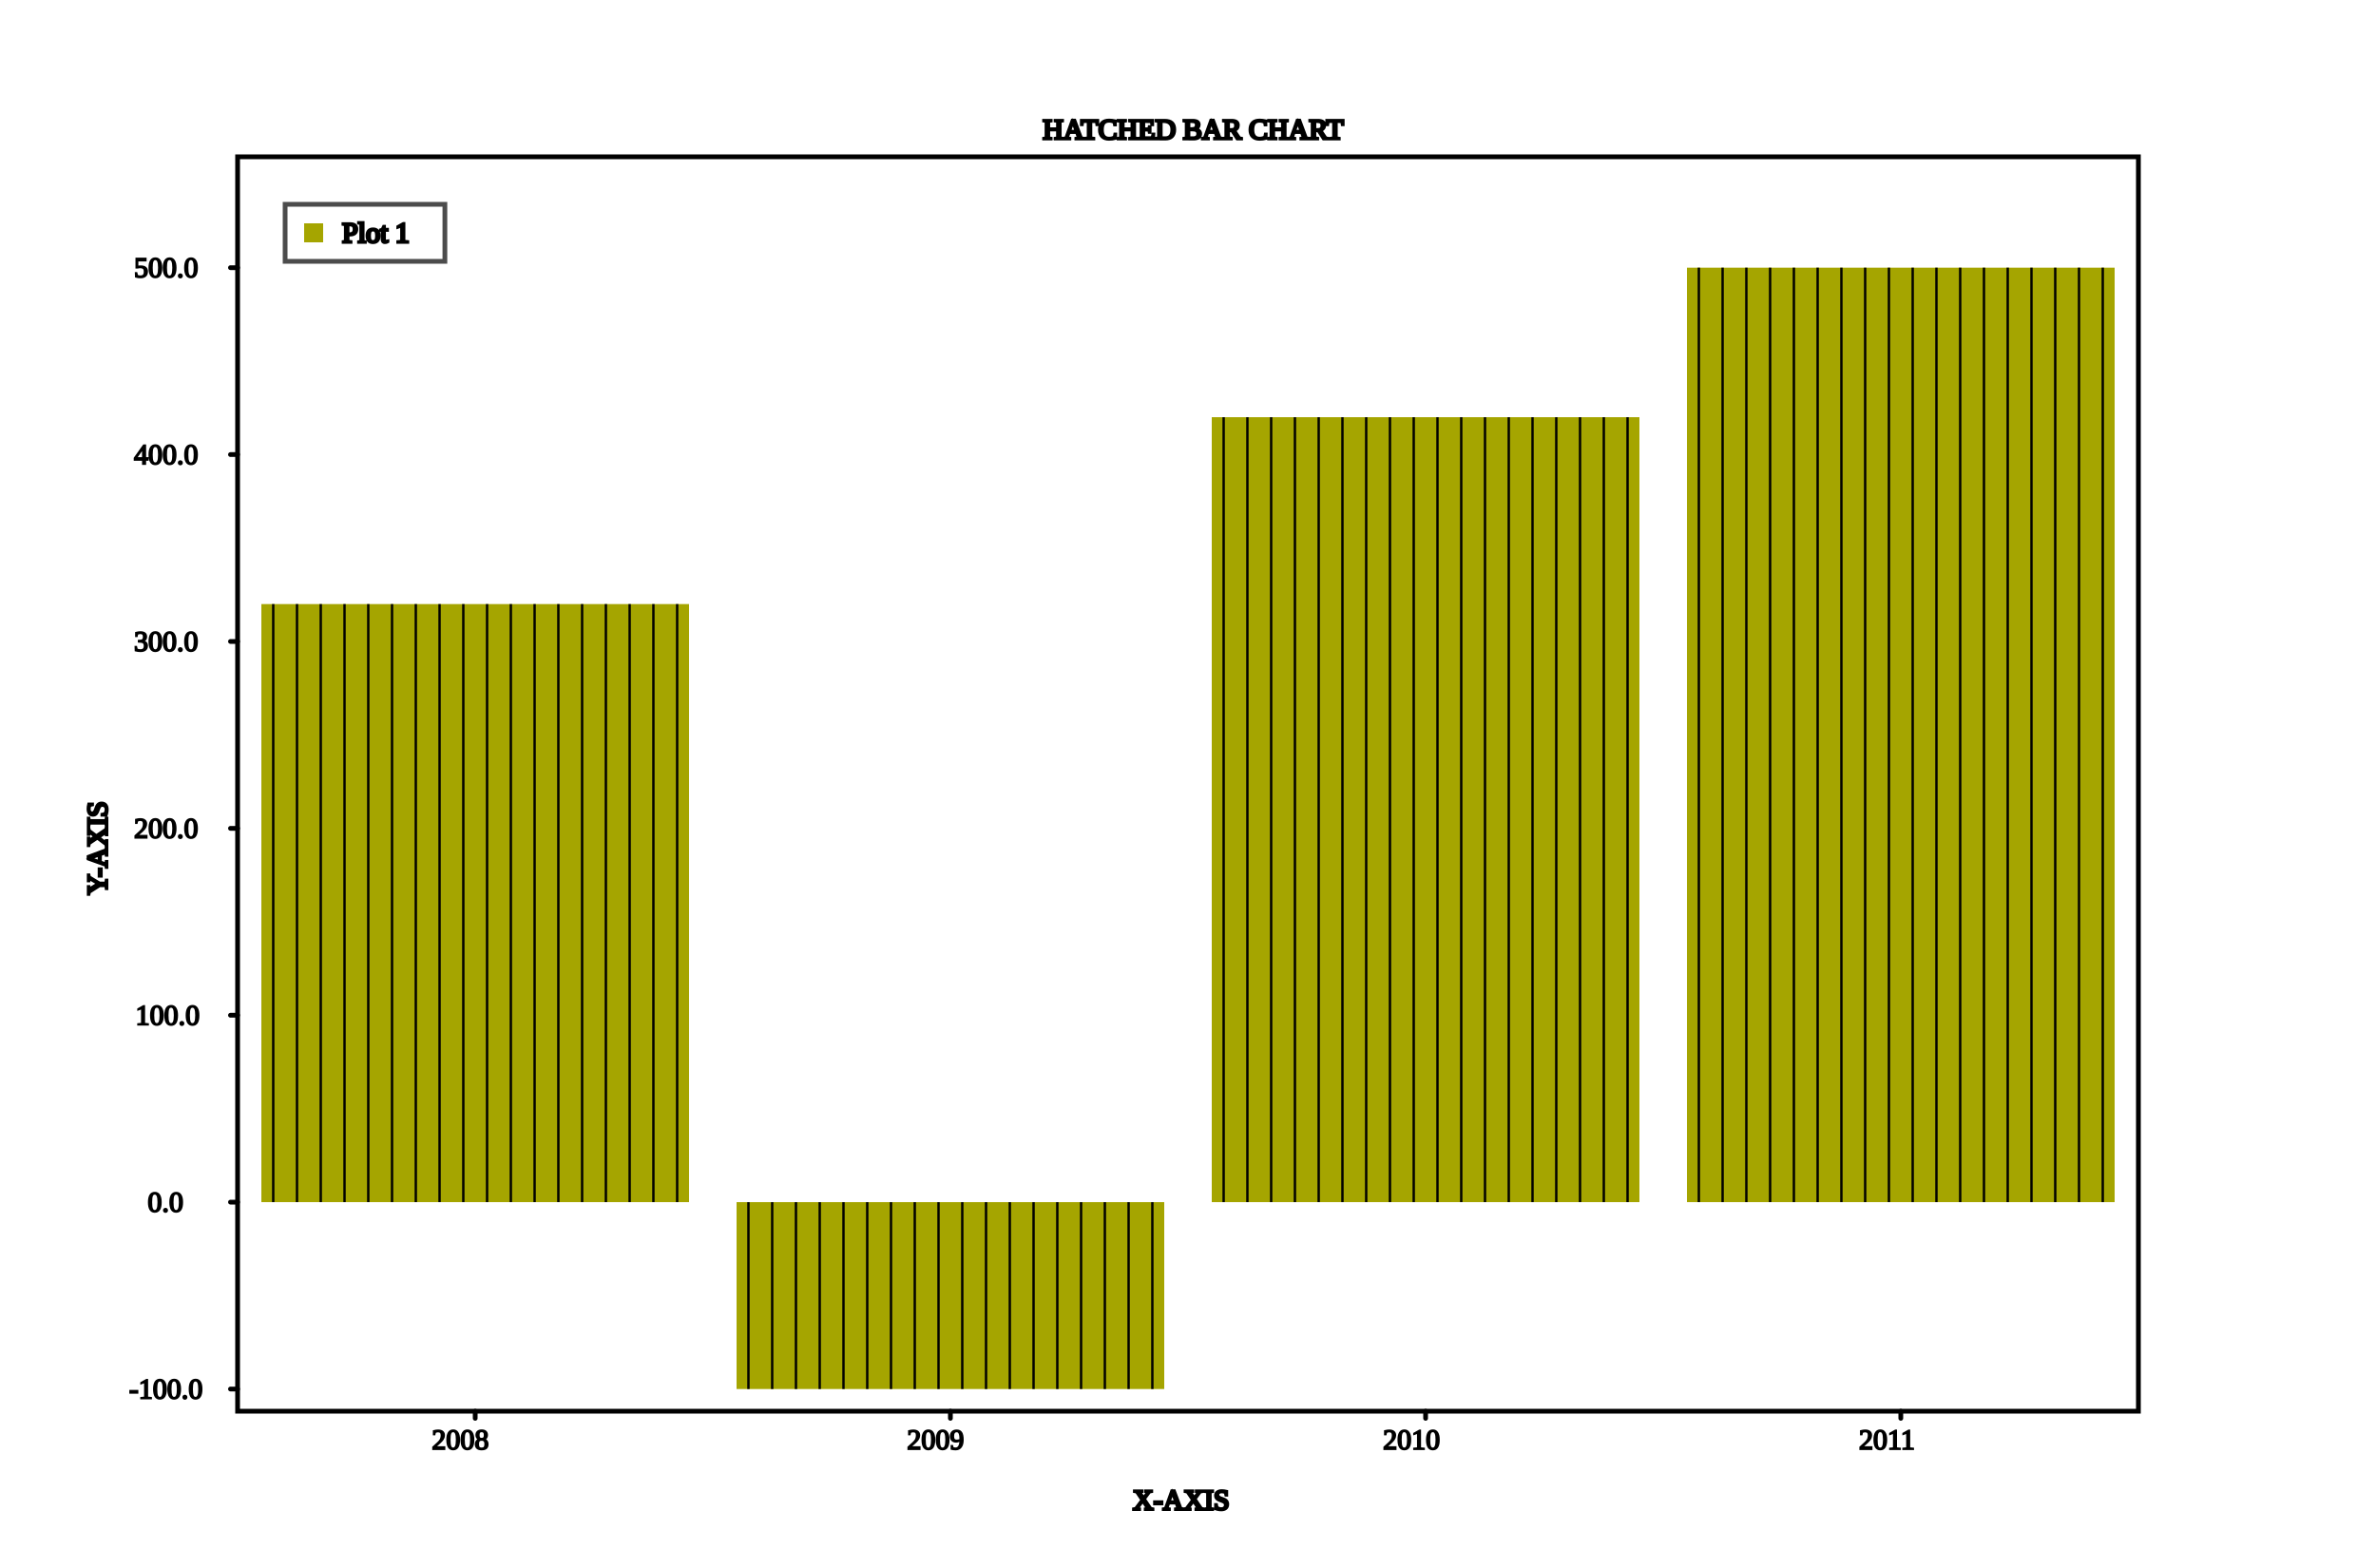
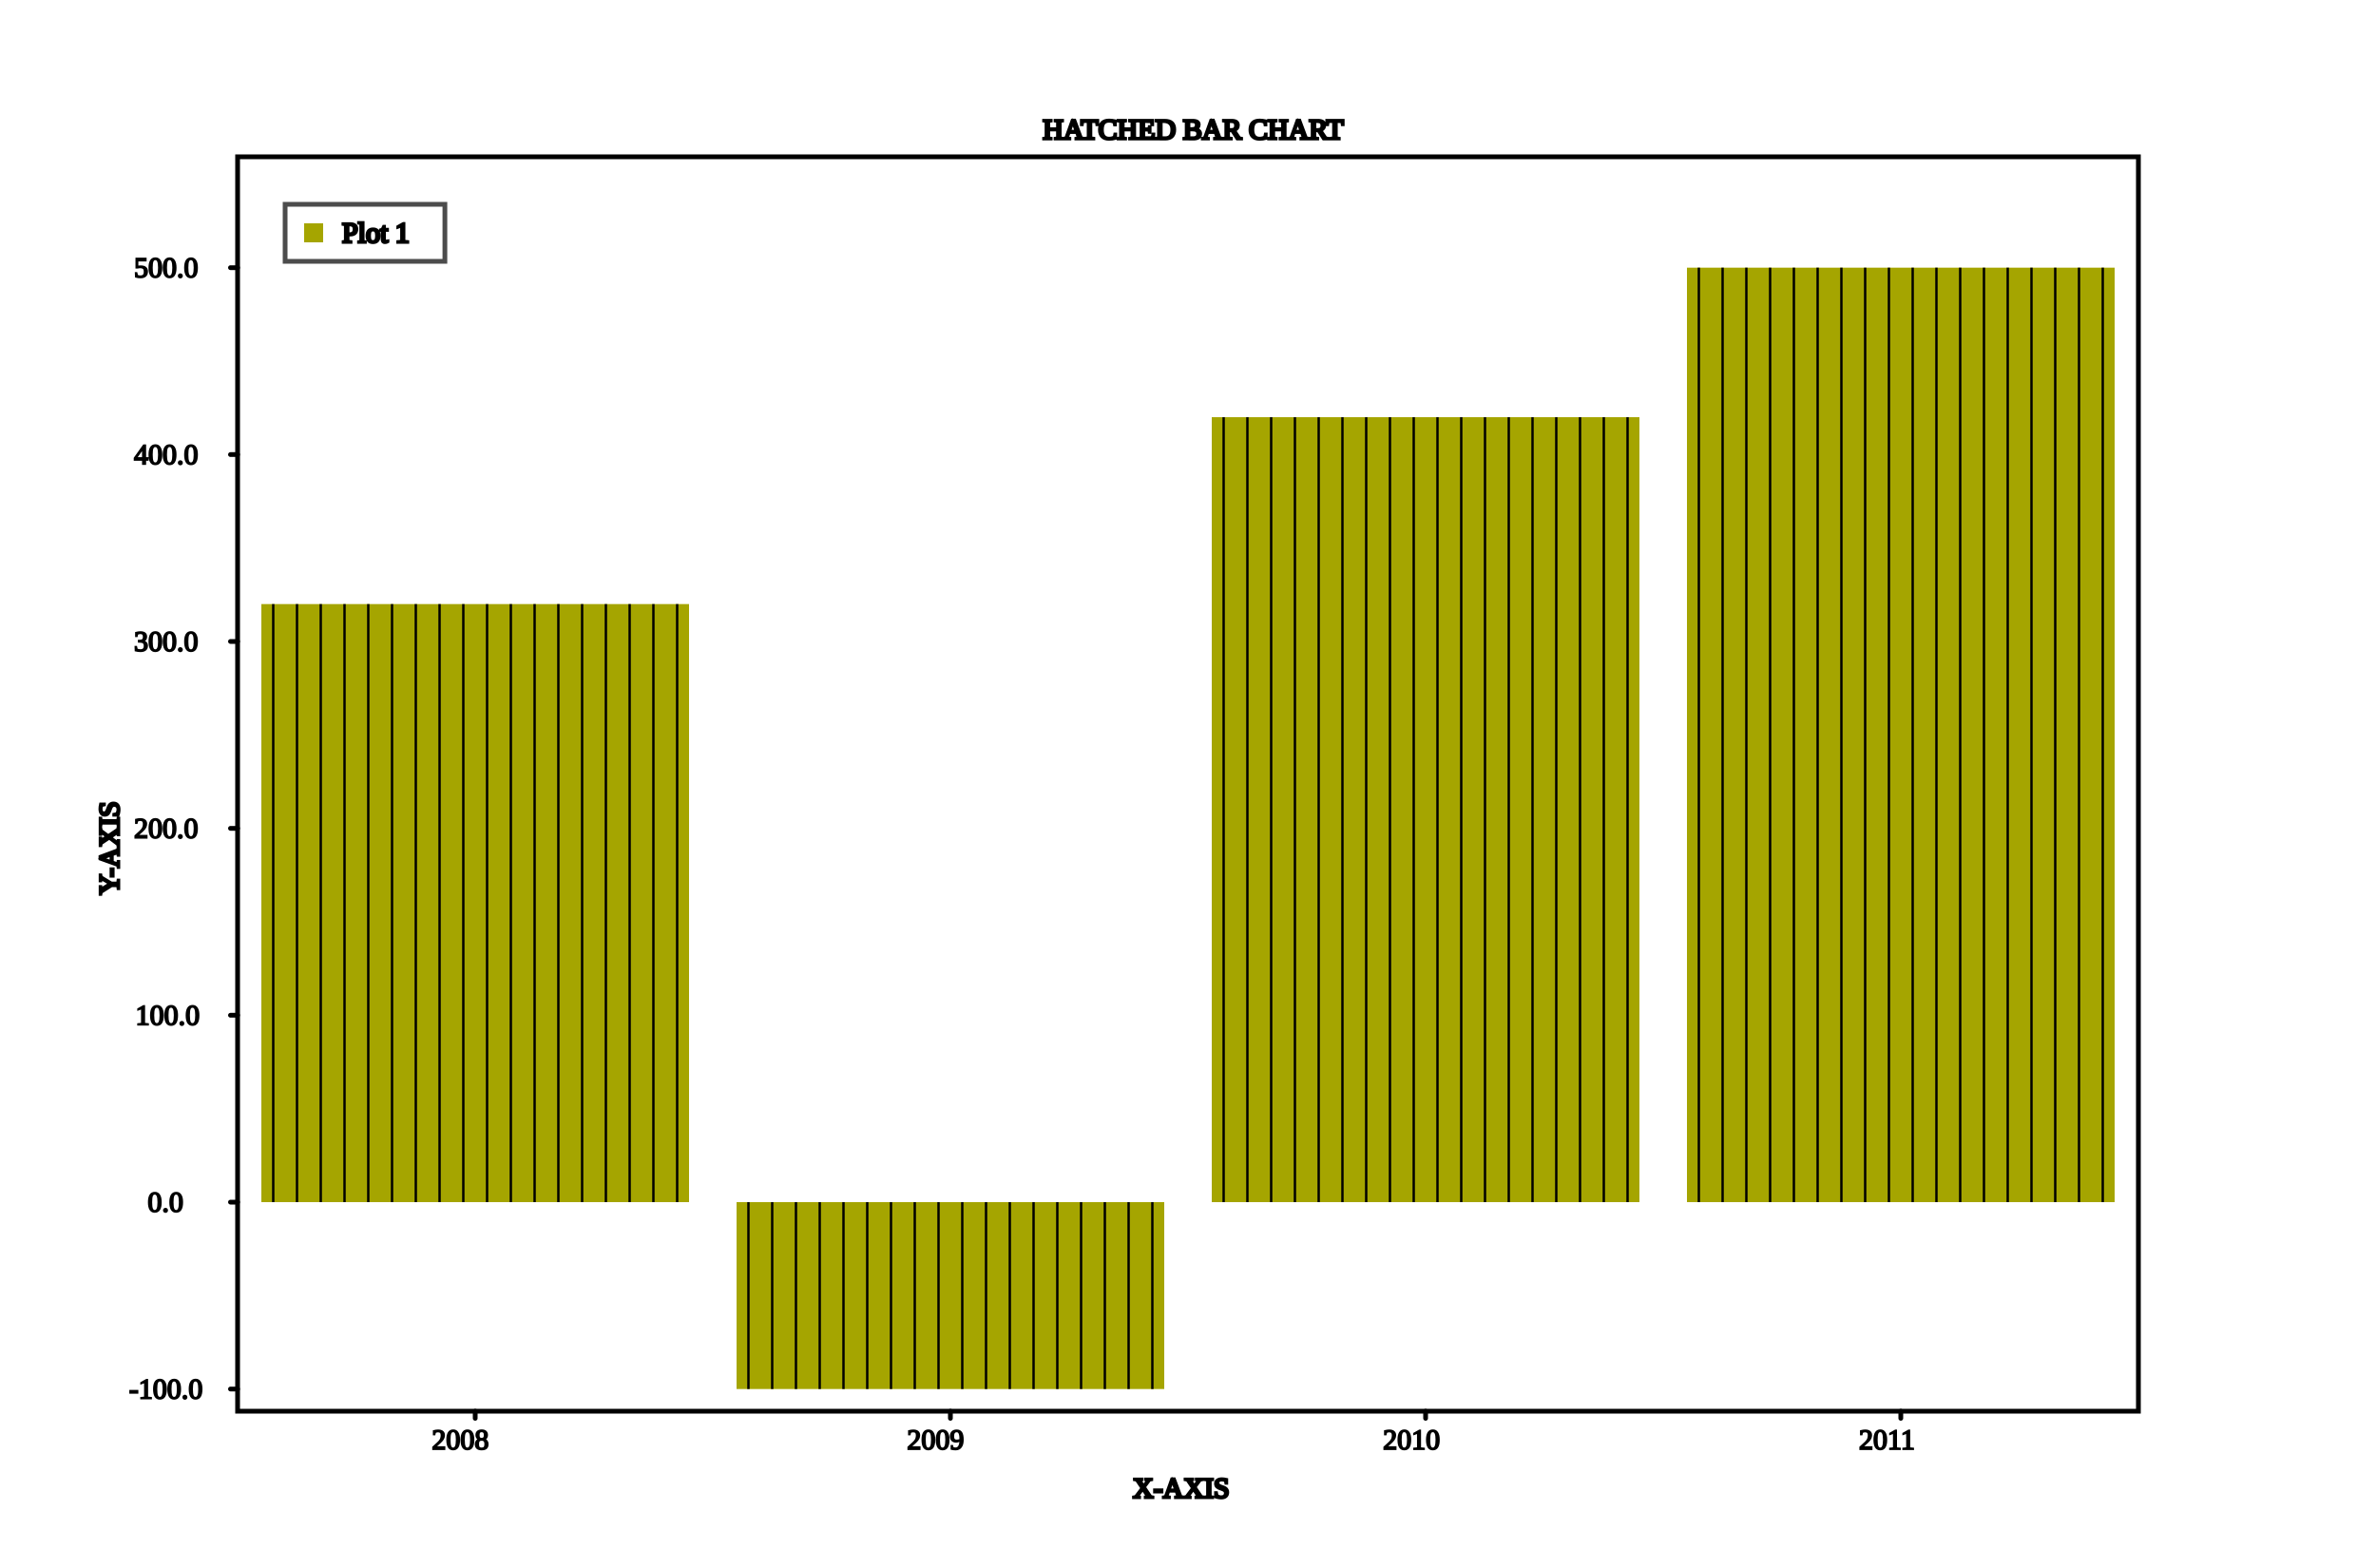
<svg xmlns="http://www.w3.org/2000/svg" height="660.0" width="1000.0" version="4.0">
  <rect width="100%" height="100%" fill="white" />
  <rect x="100.0" y="66.0" width="800.0" height="528.0" style="fill:rgb(255,255,255);stroke-width:2.0;stroke:rgb(0,0,0);opacity:1" />
  <line x1="200.0" y1="597.0" x2="200.0" y2="594.0" style="stroke:rgb(0.0,0.0,0.0);stroke-width:2.0;opacity:1.0;stroke-linecap:round" />
  <text x="181.74" y="610.0" stroke="#000000" stroke-width="0.7" transform="rotate(-0.0,181.74,610.0)">2008</text>
  <line x1="400.0" y1="597.0" x2="400.0" y2="594.0" style="stroke:rgb(0.0,0.0,0.0);stroke-width:2.0;opacity:1.0;stroke-linecap:round" />
  <text x="381.74" y="610.0" stroke="#000000" stroke-width="0.7" transform="rotate(-0.0,381.74,610.0)">2009</text>
  <line x1="600.0" y1="597.0" x2="600.0" y2="594.0" style="stroke:rgb(0.0,0.0,0.0);stroke-width:2.0;opacity:1.0;stroke-linecap:round" />
  <text x="582.06" y="610.0" stroke="#000000" stroke-width="0.7" transform="rotate(-0.0,582.06,610.0)">2010</text>
  <line x1="800.0" y1="597.0" x2="800.0" y2="594.0" style="stroke:rgb(0.0,0.0,0.0);stroke-width:2.0;opacity:1.0;stroke-linecap:round" />
  <text x="782.38" y="610.0" stroke="#000000" stroke-width="0.7" transform="rotate(-0.0,782.38,610.0)">2011</text>
  <line x1="97.0" y1="506.0" x2="100.0" y2="506.0" style="stroke:rgb(0.0,0.0,0.0);stroke-width:2.0;opacity:1.0;stroke-linecap:round" />
  <text x="62.16" y="510.0" stroke="#000000" stroke-width="0.7" transform="rotate(-0.0,62.16,510.0)">0.0</text>
  <line x1="97.0" y1="427.333" x2="100.0" y2="427.333" style="stroke:rgb(0.0,0.0,0.0);stroke-width:2.0;opacity:1.0;stroke-linecap:round" />
  <text x="57.04" y="431.333" stroke="#000000" stroke-width="0.7" transform="rotate(-0.0,57.04,431.3333)">100.0</text>
  <line x1="97.0" y1="348.667" x2="100.0" y2="348.667" style="stroke:rgb(0.0,0.0,0.0);stroke-width:2.0;opacity:1.0;stroke-linecap:round" />
  <text x="56.4" y="352.667" stroke="#000000" stroke-width="0.7" transform="rotate(-0.0,56.4,352.6667)">200.0</text>
  <line x1="97.0" y1="270" x2="100.0" y2="270" style="stroke:rgb(0.0,0.0,0.0);stroke-width:2.0;opacity:1.0;stroke-linecap:round" />
  <text x="56.4" y="274" stroke="#000000" stroke-width="0.7" transform="rotate(-0.0,56.4,274)">300.0</text>
  <line x1="97.0" y1="191.333" x2="100.0" y2="191.333" style="stroke:rgb(0.0,0.0,0.0);stroke-width:2.0;opacity:1.0;stroke-linecap:round" />
  <text x="56.4" y="195.333" stroke="#000000" stroke-width="0.7" transform="rotate(-0.0,56.4,195.3334)">400.0</text>
  <line x1="97.0" y1="112.667" x2="100.0" y2="112.667" style="stroke:rgb(0.0,0.0,0.0);stroke-width:2.0;opacity:1.0;stroke-linecap:round" />
  <text x="56.4" y="116.667" stroke="#000000" stroke-width="0.7" transform="rotate(-0.0,56.4,116.6667)">500.0</text>
  <line x1="97.0" y1="584.667" x2="100.0" y2="584.667" style="stroke:rgb(0.0,0.0,0.0);stroke-width:2.0;opacity:1.0;stroke-linecap:round" />
  <text x="54.32" y="588.667" stroke="#000000" stroke-width="0.7" transform="rotate(-0.0,54.32,588.6667)">-100.0</text>
  <rect x="110.0" y="254.267" width="180.0" height="251.733" style="fill:rgb(164.985,164.985,0.0);stroke-width:0;stroke:rgb(0,0,0);opacity:1.0" />
  <defs>
    <pattern id="verticalHatch" width="10" height="10" patternUnits="userSpaceOnUse">
      <line x1="5" y1="0" x2="5" y2="10" style="stroke:black; stroke-width:1" />
    </pattern>
  </defs>
  <rect x="110.0" y="254.267" width="180.0" height="251.733" style="fill:url(#verticalHatch);opacity:1" />
  <rect x="310.0" y="506.0" width="180.0" height="78.667" style="fill:rgb(164.985,164.985,0.0);stroke-width:0;stroke:rgb(0,0,0);opacity:1.0" />
  <rect x="310.0" y="506.0" width="180.0" height="78.667" style="fill:url(#verticalHatch);opacity:1" />
  <rect x="510.0" y="175.6" width="180.0" height="330.4" style="fill:rgb(164.985,164.985,0.0);stroke-width:0;stroke:rgb(0,0,0);opacity:1.0" />
  <rect x="510.0" y="175.6" width="180.0" height="330.4" style="fill:url(#verticalHatch);opacity:1" />
  <rect x="710.0" y="112.667" width="180.0" height="393.333" style="fill:rgb(164.985,164.985,0.0);stroke-width:0;stroke:rgb(0,0,0);opacity:1.0" />
  <rect x="710.0" y="112.667" width="180.0" height="393.333" style="fill:url(#verticalHatch);opacity:1" />
  <text x="438.9" y="58.5" stroke="#000000" stroke-width="1.2" transform="rotate(-0.0,438.9,58.5)">HATCHED BAR CHART</text>
-   <text x="476.8" y="635.4" stroke="#000000" stroke-width="1.2" transform="rotate(-0.0,476.8,635.4)">X-AXIS</text>
-   <text x="45.0" y="376.6" stroke="#000000" stroke-width="1.2" transform="rotate(-90.0,45.0,376.6)">Y-AXIS</text>
+   <text x="476.8" y="630.4" stroke="#000000" stroke-width="1.2" transform="rotate(-0.0,476.8,630.4)">X-AXIS</text>
+   <text x="50.0" y="376.6" stroke="#000000" stroke-width="1.2" transform="rotate(-90.0,50.0,376.6)">Y-AXIS</text>
  <rect x="120.0" y="86.0" width="67.24" height="24.0" style="fill:rgb(255.0,255.0,255.0);stroke-width:2.0;stroke:rgb(0.0,0.0,0.0);opacity:0.7" />
  <rect x="128.0" y="94.0" width="8.0" height="8.0" style="fill:rgb(164.985,164.985,0.0);stroke-width:0;stroke:rgb(0,0,0);opacity:1.0" />
  <text x="144.0" y="102.0" stroke="#000000" stroke-width="1.2" transform="rotate(-0.0,144.0,102.0)">Plot 1</text>
</svg>
